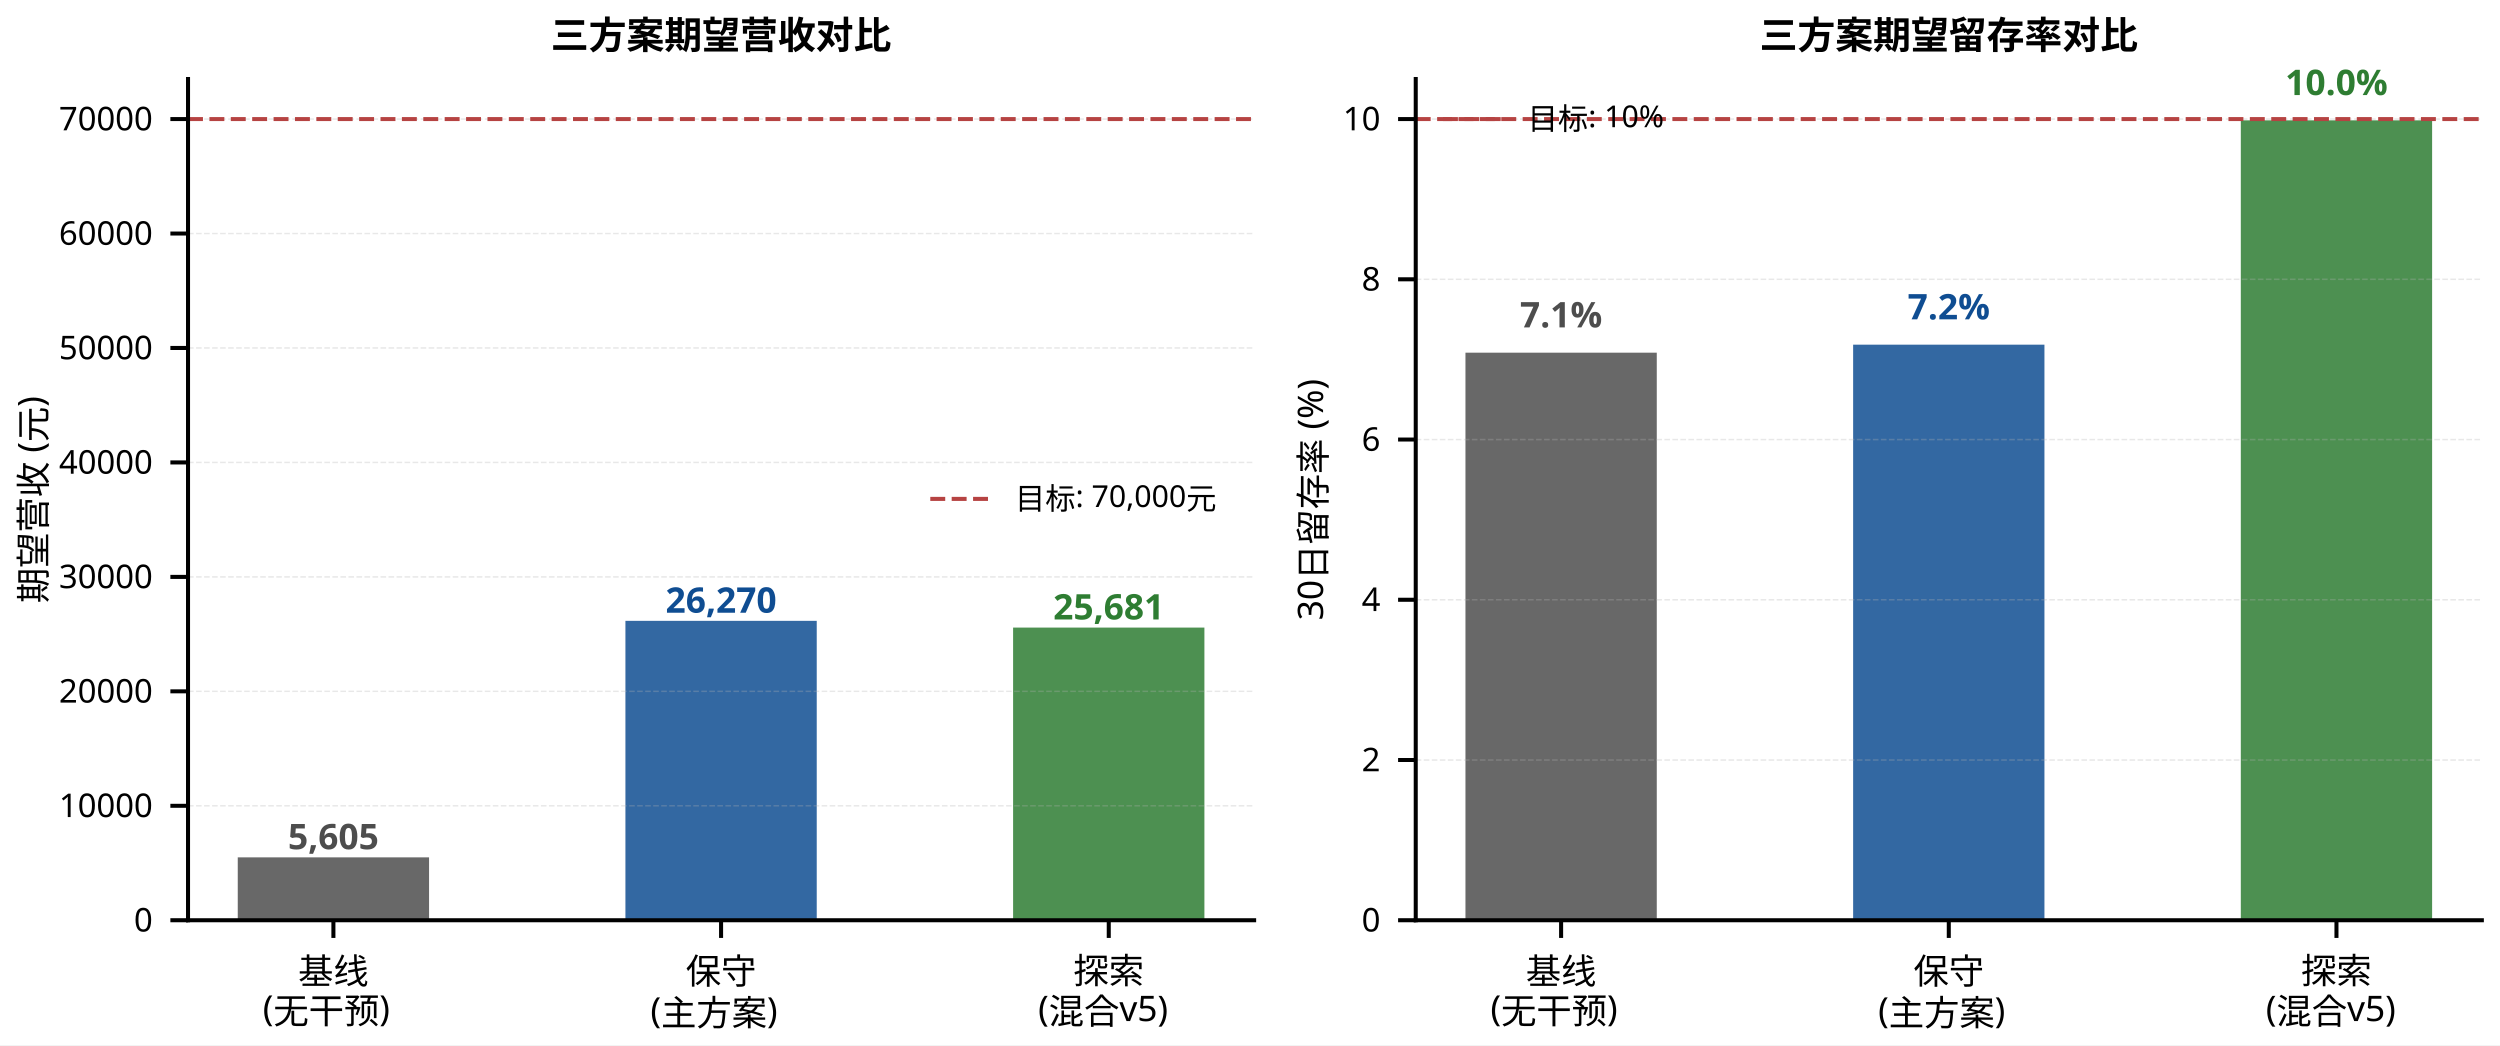
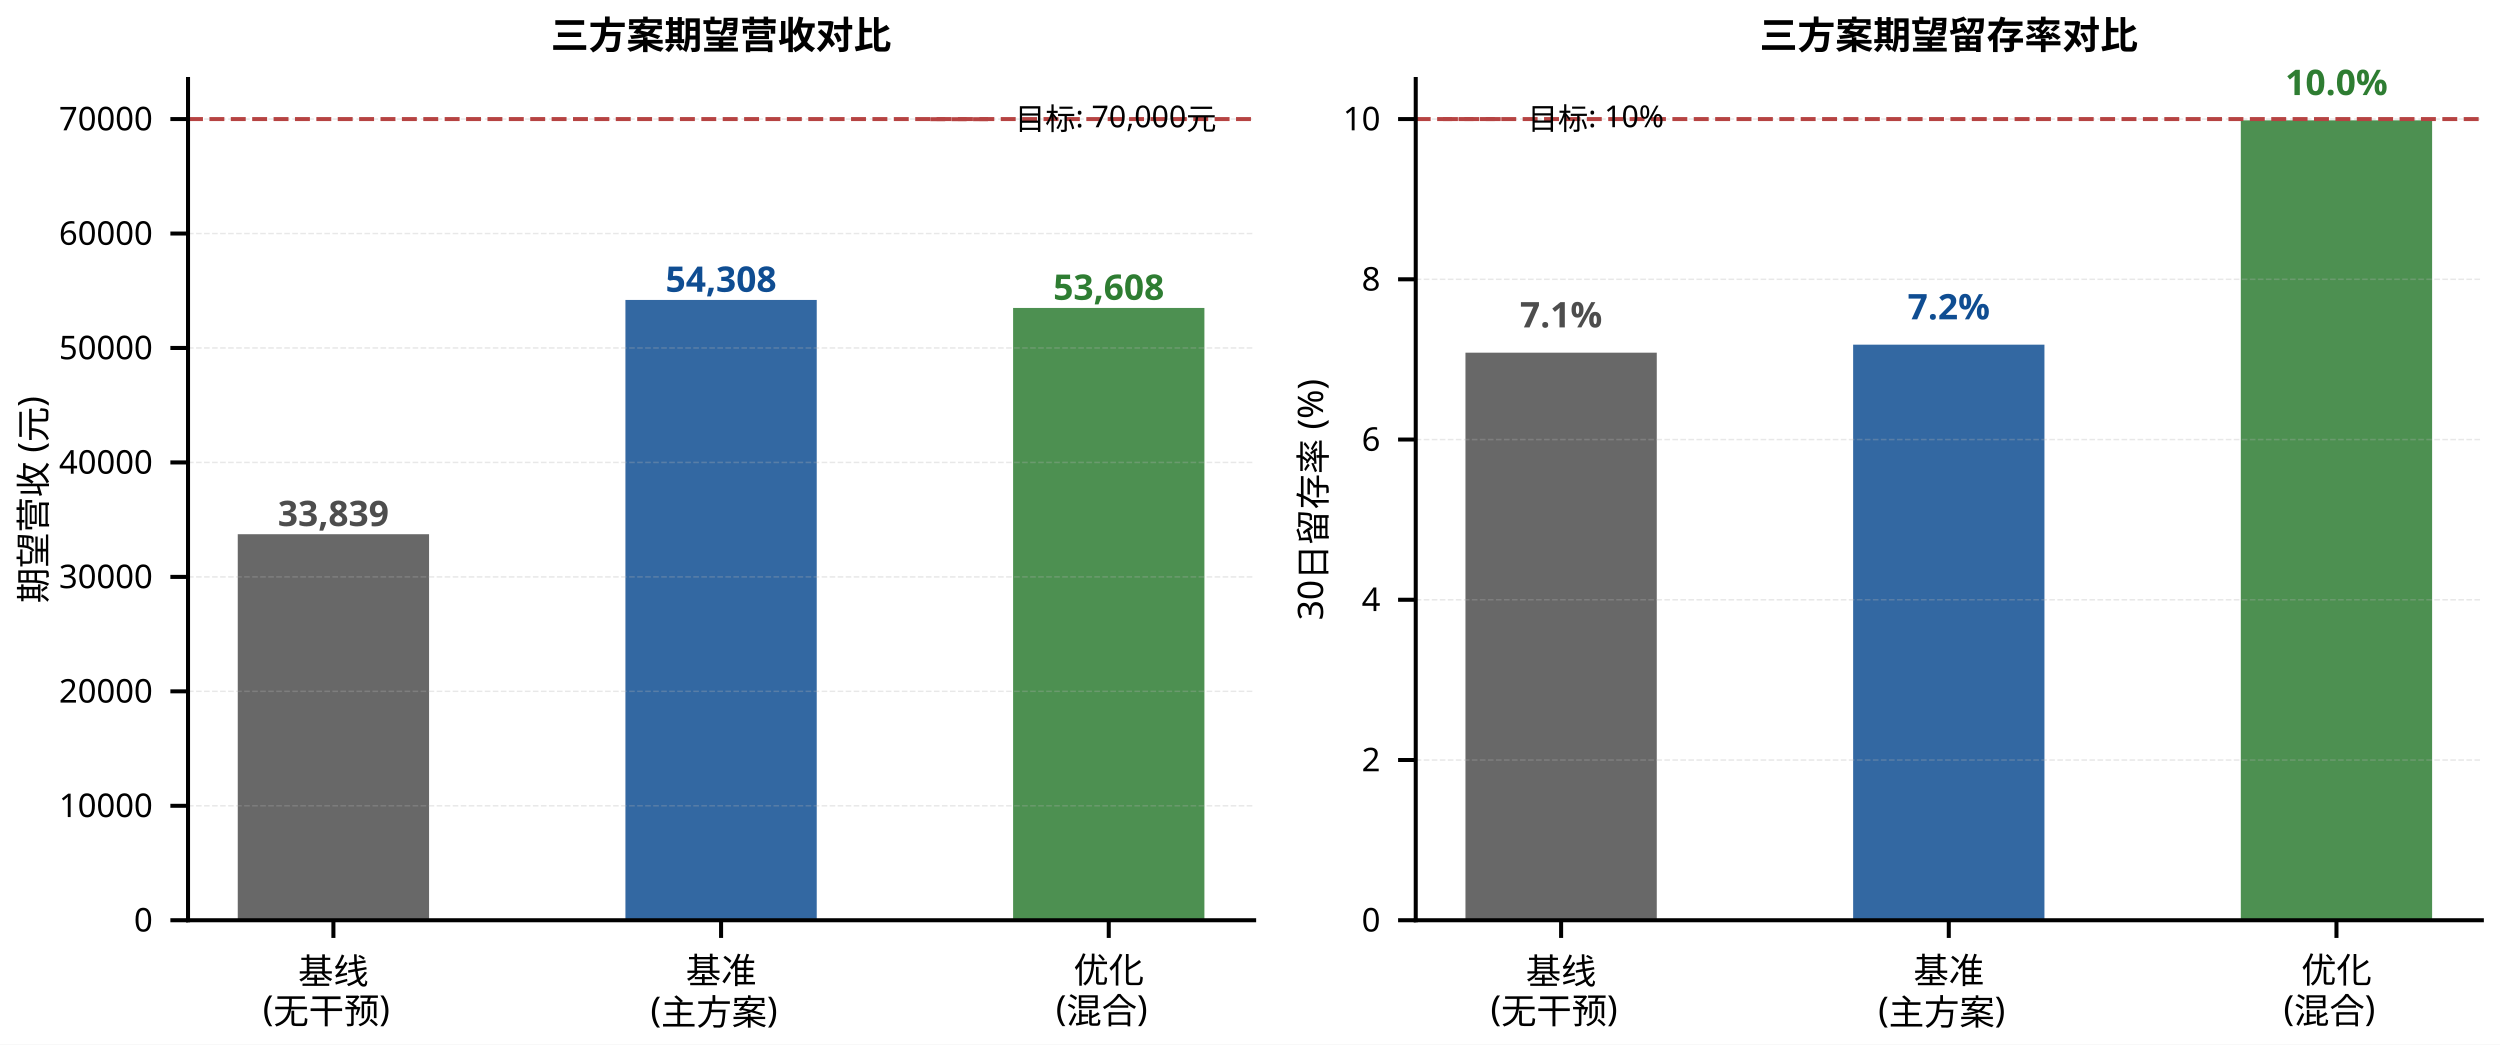
- <svg xmlns="http://www.w3.org/2000/svg" xmlns:xlink="http://www.w3.org/1999/xlink" width="495.615pt" height="207.21pt" viewBox="0 0 495.615 207.21" version="1.1">
+ <svg xmlns="http://www.w3.org/2000/svg" xmlns:xlink="http://www.w3.org/1999/xlink" width="495.615pt" height="207.073pt" viewBox="0 0 495.615 207.073" version="1.1">
  <defs>
    <style type="text/css">*{stroke-linejoin: round; stroke-linecap: butt}</style>
  </defs>
  <g id="figure_1">
    <g id="patch_1">
-       <path d="M 0 207.21  L 495.615 207.21  L 495.615 0  L 0 0  z " style="fill: #ffffff" />
+       <path d="M 0 207.073  L 495.615 207.073  L 495.615 0  L 0 0  z " style="fill: #ffffff" />
    </g>
    <g id="axes_1">
      <g id="patch_2">
        <path d="M 37.276 182.435  L 248.626 182.435  L 248.626 15.664  L 37.276 15.664  z " style="fill: #ffffff" />
      </g>
      <g id="patch_3">
-         <path d="M 46.883 182.435  L 85.31 182.435  L 85.31 169.717  L 46.883 169.717  z " clip-path="url(#p3e41512636)" style="fill: #4d4d4d; opacity: 0.85; stroke: #ffffff; stroke-width: 0.5; stroke-linejoin: miter" />
+         <path d="M 46.883 182.435  L 85.31 182.435  L 85.31 105.655  L 46.883 105.655  z " clip-path="url(#p357f8a3ee6)" style="fill: #4d4d4d; opacity: 0.85; stroke: #ffffff; stroke-width: 0.5; stroke-linejoin: miter" />
      </g>
      <g id="patch_4">
-         <path d="M 123.737 182.435  L 162.165 182.435  L 162.165 122.829  L 123.737 122.829  z " clip-path="url(#p3e41512636)" style="fill: #0f4d92; opacity: 0.85; stroke: #ffffff; stroke-width: 0.5; stroke-linejoin: miter" />
+         <path d="M 123.737 182.435  L 162.165 182.435  L 162.165 59.211  L 123.737 59.211  z " clip-path="url(#p357f8a3ee6)" style="fill: #0f4d92; opacity: 0.85; stroke: #ffffff; stroke-width: 0.5; stroke-linejoin: miter" />
      </g>
      <g id="patch_5">
-         <path d="M 200.592 182.435  L 239.02 182.435  L 239.02 124.165  L 200.592 124.165  z " clip-path="url(#p3e41512636)" style="fill: #2e7d32; opacity: 0.85; stroke: #ffffff; stroke-width: 0.5; stroke-linejoin: miter" />
+         <path d="M 200.592 182.435  L 239.02 182.435  L 239.02 60.799  L 200.592 60.799  z " clip-path="url(#p357f8a3ee6)" style="fill: #2e7d32; opacity: 0.85; stroke: #ffffff; stroke-width: 0.5; stroke-linejoin: miter" />
      </g>
      <g id="matplotlib.axis_1">
        <g id="xtick_1">
          <g id="line2d_1">
            <defs>
-               <path id="md93d6c3b82" d="M 0 0  L 0 3.5  " style="stroke: #000000; stroke-width: 0.8" />
+               <path id="mfb73972410" d="M 0 0  L 0 3.5  " style="stroke: #000000; stroke-width: 0.8" />
            </defs>
            <g>
-               <use xlink:href="#md93d6c3b82" x="66.096" y="182.435" style="stroke: #000000; stroke-width: 0.8" />
+               <use xlink:href="#mfb73972410" x="66.096" y="182.435" style="stroke: #000000; stroke-width: 0.8" />
            </g>
          </g>
          <g id="text_1">
            <text style="font-size: 7px; font-family: 'SimHei', 'Microsoft YaHei', sans-serif" transform="translate(59.09632 195.0678)">基线</text>
            <text style="font-size: 7px; font-family: 'SimHei', 'Microsoft YaHei', sans-serif" transform="translate(52.09632 202.3412)">(无干预)</text>
          </g>
        </g>
        <g id="xtick_2">
          <g id="line2d_2">
            <g>
-               <use xlink:href="#md93d6c3b82" x="142.951" y="182.435" style="stroke: #000000; stroke-width: 0.8" />
+               <use xlink:href="#mfb73972410" x="142.951" y="182.435" style="stroke: #000000; stroke-width: 0.8" />
            </g>
          </g>
          <g id="text_2">
-             <text style="font-size: 7px; font-family: 'SimHei', 'Microsoft YaHei', sans-serif" transform="translate(135.9511 195.0678)">保守</text>
-             <text style="font-size: 7px; font-family: 'SimHei', 'Microsoft YaHei', sans-serif" transform="translate(128.9511 202.735)">(主方案)</text>
+             <text style="font-size: 7px; font-family: 'SimHei', 'Microsoft YaHei', sans-serif" transform="translate(135.9511 194.931)">基准</text>
+             <text style="font-size: 7px; font-family: 'SimHei', 'Microsoft YaHei', sans-serif" transform="translate(128.9511 202.5982)">(主方案)</text>
          </g>
        </g>
        <g id="xtick_3">
          <g id="line2d_3">
            <g>
-               <use xlink:href="#md93d6c3b82" x="219.806" y="182.435" style="stroke: #000000; stroke-width: 0.8" />
+               <use xlink:href="#mfb73972410" x="219.806" y="182.435" style="stroke: #000000; stroke-width: 0.8" />
            </g>
          </g>
          <g id="text_3">
-             <text style="font-size: 7px; font-family: 'SimHei', 'Microsoft YaHei', sans-serif" transform="translate(212.8059 194.9584)">探索</text>
-             <text style="font-size: 7px; font-family: 'SimHei', 'Microsoft YaHei', sans-serif" transform="translate(205.8059 202.4287)">(混合v5)</text>
+             <text style="font-size: 7px; font-family: 'SimHei', 'Microsoft YaHei', sans-serif" transform="translate(212.8059 194.849)">优化</text>
+             <text style="font-size: 7px; font-family: 'SimHei', 'Microsoft YaHei', sans-serif" transform="translate(209.3059 202.3193)">(混合)</text>
          </g>
        </g>
      </g>
      <g id="matplotlib.axis_2">
        <g id="ytick_1">
          <g id="line2d_4">
-             <path d="M 37.276 182.435  L 248.626 182.435  " clip-path="url(#p3e41512636)" style="fill: none; stroke-dasharray: 1.11,0.48; stroke-dashoffset: 0; stroke: #b0b0b0; stroke-opacity: 0.3; stroke-width: 0.3" />
+             <path d="M 37.276 182.435  L 248.626 182.435  " clip-path="url(#p357f8a3ee6)" style="fill: none; stroke-dasharray: 1.11,0.48; stroke-dashoffset: 0; stroke: #b0b0b0; stroke-opacity: 0.3; stroke-width: 0.3" />
          </g>
          <g id="line2d_5">
            <defs>
-               <path id="m6d456802d8" d="M 0 0  L -3.5 0  " style="stroke: #000000; stroke-width: 0.8" />
+               <path id="ma2ec1da51a" d="M 0 0  L -3.5 0  " style="stroke: #000000; stroke-width: 0.8" />
            </defs>
            <g>
-               <use xlink:href="#m6d456802d8" x="37.276" y="182.435" style="stroke: #000000; stroke-width: 0.8" />
+               <use xlink:href="#ma2ec1da51a" x="37.276" y="182.435" style="stroke: #000000; stroke-width: 0.8" />
            </g>
          </g>
          <g id="text_4">
            <text style="font-size: 6.5px; font-family: 'SimHei', 'Microsoft YaHei', sans-serif; text-anchor: end" x="30.276" y="184.669" transform="rotate(-0 30.27578 184.6693)">0</text>
          </g>
        </g>
        <g id="ytick_2">
          <g id="line2d_6">
-             <path d="M 37.276 159.745  L 248.626 159.745  " clip-path="url(#p3e41512636)" style="fill: none; stroke-dasharray: 1.11,0.48; stroke-dashoffset: 0; stroke: #b0b0b0; stroke-opacity: 0.3; stroke-width: 0.3" />
+             <path d="M 37.276 159.745  L 248.626 159.745  " clip-path="url(#p357f8a3ee6)" style="fill: none; stroke-dasharray: 1.11,0.48; stroke-dashoffset: 0; stroke: #b0b0b0; stroke-opacity: 0.3; stroke-width: 0.3" />
          </g>
          <g id="line2d_7">
            <g>
-               <use xlink:href="#m6d456802d8" x="37.276" y="159.745" style="stroke: #000000; stroke-width: 0.8" />
+               <use xlink:href="#ma2ec1da51a" x="37.276" y="159.745" style="stroke: #000000; stroke-width: 0.8" />
            </g>
          </g>
          <g id="text_5">
            <text style="font-size: 6.5px; font-family: 'SimHei', 'Microsoft YaHei', sans-serif; text-anchor: end" x="30.276" y="161.979" transform="rotate(-0 30.27578 161.9795)">10000</text>
          </g>
        </g>
        <g id="ytick_3">
          <g id="line2d_8">
-             <path d="M 37.276 137.055  L 248.626 137.055  " clip-path="url(#p3e41512636)" style="fill: none; stroke-dasharray: 1.11,0.48; stroke-dashoffset: 0; stroke: #b0b0b0; stroke-opacity: 0.3; stroke-width: 0.3" />
+             <path d="M 37.276 137.055  L 248.626 137.055  " clip-path="url(#p357f8a3ee6)" style="fill: none; stroke-dasharray: 1.11,0.48; stroke-dashoffset: 0; stroke: #b0b0b0; stroke-opacity: 0.3; stroke-width: 0.3" />
          </g>
          <g id="line2d_9">
            <g>
-               <use xlink:href="#m6d456802d8" x="37.276" y="137.055" style="stroke: #000000; stroke-width: 0.8" />
+               <use xlink:href="#ma2ec1da51a" x="37.276" y="137.055" style="stroke: #000000; stroke-width: 0.8" />
            </g>
          </g>
          <g id="text_6">
            <text style="font-size: 6.5px; font-family: 'SimHei', 'Microsoft YaHei', sans-serif; text-anchor: end" x="30.276" y="139.29" transform="rotate(-0 30.27578 139.2896)">20000</text>
          </g>
        </g>
        <g id="ytick_4">
          <g id="line2d_10">
-             <path d="M 37.276 114.365  L 248.626 114.365  " clip-path="url(#p3e41512636)" style="fill: none; stroke-dasharray: 1.11,0.48; stroke-dashoffset: 0; stroke: #b0b0b0; stroke-opacity: 0.3; stroke-width: 0.3" />
+             <path d="M 37.276 114.365  L 248.626 114.365  " clip-path="url(#p357f8a3ee6)" style="fill: none; stroke-dasharray: 1.11,0.48; stroke-dashoffset: 0; stroke: #b0b0b0; stroke-opacity: 0.3; stroke-width: 0.3" />
          </g>
          <g id="line2d_11">
            <g>
-               <use xlink:href="#m6d456802d8" x="37.276" y="114.365" style="stroke: #000000; stroke-width: 0.8" />
+               <use xlink:href="#ma2ec1da51a" x="37.276" y="114.365" style="stroke: #000000; stroke-width: 0.8" />
            </g>
          </g>
          <g id="text_7">
            <text style="font-size: 6.5px; font-family: 'SimHei', 'Microsoft YaHei', sans-serif; text-anchor: end" x="30.276" y="116.6" transform="rotate(-0 30.27578 116.5997)">30000</text>
          </g>
        </g>
        <g id="ytick_5">
          <g id="line2d_12">
-             <path d="M 37.276 91.675  L 248.626 91.675  " clip-path="url(#p3e41512636)" style="fill: none; stroke-dasharray: 1.11,0.48; stroke-dashoffset: 0; stroke: #b0b0b0; stroke-opacity: 0.3; stroke-width: 0.3" />
+             <path d="M 37.276 91.675  L 248.626 91.675  " clip-path="url(#p357f8a3ee6)" style="fill: none; stroke-dasharray: 1.11,0.48; stroke-dashoffset: 0; stroke: #b0b0b0; stroke-opacity: 0.3; stroke-width: 0.3" />
          </g>
          <g id="line2d_13">
            <g>
-               <use xlink:href="#m6d456802d8" x="37.276" y="91.675" style="stroke: #000000; stroke-width: 0.8" />
+               <use xlink:href="#ma2ec1da51a" x="37.276" y="91.675" style="stroke: #000000; stroke-width: 0.8" />
            </g>
          </g>
          <g id="text_8">
            <text style="font-size: 6.5px; font-family: 'SimHei', 'Microsoft YaHei', sans-serif; text-anchor: end" x="30.276" y="93.91" transform="rotate(-0 30.27578 93.90987)">40000</text>
          </g>
        </g>
        <g id="ytick_6">
          <g id="line2d_14">
-             <path d="M 37.276 68.986  L 248.626 68.986  " clip-path="url(#p3e41512636)" style="fill: none; stroke-dasharray: 1.11,0.48; stroke-dashoffset: 0; stroke: #b0b0b0; stroke-opacity: 0.3; stroke-width: 0.3" />
+             <path d="M 37.276 68.986  L 248.626 68.986  " clip-path="url(#p357f8a3ee6)" style="fill: none; stroke-dasharray: 1.11,0.48; stroke-dashoffset: 0; stroke: #b0b0b0; stroke-opacity: 0.3; stroke-width: 0.3" />
          </g>
          <g id="line2d_15">
            <g>
-               <use xlink:href="#m6d456802d8" x="37.276" y="68.986" style="stroke: #000000; stroke-width: 0.8" />
+               <use xlink:href="#ma2ec1da51a" x="37.276" y="68.986" style="stroke: #000000; stroke-width: 0.8" />
            </g>
          </g>
          <g id="text_9">
            <text style="font-size: 6.5px; font-family: 'SimHei', 'Microsoft YaHei', sans-serif; text-anchor: end" x="30.276" y="71.22" transform="rotate(-0 30.27578 71.22001)">50000</text>
          </g>
        </g>
        <g id="ytick_7">
          <g id="line2d_16">
-             <path d="M 37.276 46.296  L 248.626 46.296  " clip-path="url(#p3e41512636)" style="fill: none; stroke-dasharray: 1.11,0.48; stroke-dashoffset: 0; stroke: #b0b0b0; stroke-opacity: 0.3; stroke-width: 0.3" />
+             <path d="M 37.276 46.296  L 248.626 46.296  " clip-path="url(#p357f8a3ee6)" style="fill: none; stroke-dasharray: 1.11,0.48; stroke-dashoffset: 0; stroke: #b0b0b0; stroke-opacity: 0.3; stroke-width: 0.3" />
          </g>
          <g id="line2d_17">
            <g>
-               <use xlink:href="#m6d456802d8" x="37.276" y="46.296" style="stroke: #000000; stroke-width: 0.8" />
+               <use xlink:href="#ma2ec1da51a" x="37.276" y="46.296" style="stroke: #000000; stroke-width: 0.8" />
            </g>
          </g>
          <g id="text_10">
            <text style="font-size: 6.5px; font-family: 'SimHei', 'Microsoft YaHei', sans-serif; text-anchor: end" x="30.276" y="48.53" transform="rotate(-0 30.27578 48.53014)">60000</text>
          </g>
        </g>
        <g id="ytick_8">
          <g id="line2d_18">
-             <path d="M 37.276 23.606  L 248.626 23.606  " clip-path="url(#p3e41512636)" style="fill: none; stroke-dasharray: 1.11,0.48; stroke-dashoffset: 0; stroke: #b0b0b0; stroke-opacity: 0.3; stroke-width: 0.3" />
+             <path d="M 37.276 23.606  L 248.626 23.606  " clip-path="url(#p357f8a3ee6)" style="fill: none; stroke-dasharray: 1.11,0.48; stroke-dashoffset: 0; stroke: #b0b0b0; stroke-opacity: 0.3; stroke-width: 0.3" />
          </g>
          <g id="line2d_19">
            <g>
-               <use xlink:href="#m6d456802d8" x="37.276" y="23.606" style="stroke: #000000; stroke-width: 0.8" />
+               <use xlink:href="#ma2ec1da51a" x="37.276" y="23.606" style="stroke: #000000; stroke-width: 0.8" />
            </g>
          </g>
          <g id="text_11">
            <text style="font-size: 6.5px; font-family: 'SimHei', 'Microsoft YaHei', sans-serif; text-anchor: end" x="30.276" y="25.84" transform="rotate(-0 30.27578 25.84028)">70000</text>
          </g>
        </g>
        <g id="text_12">
          <text style="font-size: 7px; font-family: 'SimHei', 'Microsoft YaHei', sans-serif; text-anchor: middle" x="9.151" y="99.05" transform="rotate(-90 9.150781 99.0497)">期望营收 (元)</text>
        </g>
      </g>
      <g id="line2d_20">
-         <path d="M 37.276 23.606  L 248.626 23.606  " clip-path="url(#p3e41512636)" style="fill: none; stroke-dasharray: 2.96,1.28; stroke-dashoffset: 0; stroke: #b64342; stroke-width: 0.8" />
+         <path d="M 37.276 23.606  L 248.626 23.606  " clip-path="url(#p357f8a3ee6)" style="fill: none; stroke-dasharray: 2.96,1.28; stroke-dashoffset: 0; stroke: #b64342; stroke-width: 0.8" />
      </g>
      <g id="patch_6">
        <path d="M 37.276 182.435  L 37.276 15.664  " style="fill: none; stroke: #000000; stroke-width: 0.8; stroke-linejoin: miter; stroke-linecap: square" />
      </g>
      <g id="patch_7">
        <path d="M 37.276 182.435  L 248.626 182.435  " style="fill: none; stroke: #000000; stroke-width: 0.8; stroke-linejoin: miter; stroke-linecap: square" />
      </g>
      <g id="text_13">
-         <text style="font-weight: 700; font-size: 7px; font-family: 'SimHei', 'Microsoft YaHei', sans-serif; text-anchor: middle; fill: #4d4d4d" x="66.096" y="168.356" transform="rotate(-0 66.09632 168.3559)">5,605</text>
+         <text style="font-weight: 700; font-size: 7px; font-family: 'SimHei', 'Microsoft YaHei', sans-serif; text-anchor: middle; fill: #4d4d4d" x="66.096" y="104.293" transform="rotate(-0 66.09632 104.2933)">33,839</text>
      </g>
      <g id="text_14">
-         <text style="font-weight: 700; font-size: 7px; font-family: 'SimHei', 'Microsoft YaHei', sans-serif; text-anchor: middle; fill: #0f4d92" x="142.951" y="121.467" transform="rotate(-0 142.9511 121.4673)">26,270</text>
+         <text style="font-weight: 700; font-size: 7px; font-family: 'SimHei', 'Microsoft YaHei', sans-serif; text-anchor: middle; fill: #0f4d92" x="142.951" y="57.849" transform="rotate(-0 142.9511 57.84945)">54,308</text>
      </g>
      <g id="text_15">
-         <text style="font-weight: 700; font-size: 7px; font-family: 'SimHei', 'Microsoft YaHei', sans-serif; text-anchor: middle; fill: #2e7d32" x="219.806" y="122.804" transform="rotate(-0 219.8059 122.8037)">25,681</text>
+         <text style="font-weight: 700; font-size: 7px; font-family: 'SimHei', 'Microsoft YaHei', sans-serif; text-anchor: middle; fill: #2e7d32" x="219.806" y="59.438" transform="rotate(-0 219.8059 59.43774)">53,608</text>
      </g>
      <g id="text_16">
        <text style="font-weight: 700; font-size: 7.5px; font-family: 'SimHei', 'Microsoft YaHei', sans-serif; text-anchor: middle" x="142.951" y="9.664" transform="rotate(-0 142.9511 9.664453)">三方案期望营收对比</text>
      </g>
      <g id="legend_1">
        <g id="line2d_21">
-           <path d="M 184.426 98.907  L 190.426 98.907  L 196.426 98.907  " style="fill: none; stroke-dasharray: 2.96,1.28; stroke-dashoffset: 0; stroke: #b64342; stroke-width: 0.8" />
+           <path d="M 184.426 23.629  L 190.426 23.629  L 196.426 23.629  " style="fill: none; stroke-dasharray: 2.96,1.28; stroke-dashoffset: 0; stroke: #b64342; stroke-width: 0.8" />
        </g>
        <g id="text_17">
-           <text style="font-size: 6px; font-family: 'SimHei', 'Microsoft YaHei', sans-serif; text-anchor: start" x="201.226" y="101.007" transform="rotate(-0 201.2264 101.0067)">目标: 70,000元</text>
+           <text style="font-size: 6px; font-family: 'SimHei', 'Microsoft YaHei', sans-serif; text-anchor: start" x="201.226" y="25.729" transform="rotate(-0 201.2264 25.72852)">目标: 70,000元</text>
        </g>
      </g>
    </g>
    <g id="axes_2">
      <g id="patch_8">
        <path d="M 280.664 182.435  L 492.015 182.435  L 492.015 15.664  L 280.664 15.664  z " style="fill: #ffffff" />
      </g>
      <g id="patch_9">
-         <path d="M 290.271 182.435  L 328.698 182.435  L 328.698 69.666  L 290.271 69.666  z " clip-path="url(#pdc0deb2d30)" style="fill: #4d4d4d; opacity: 0.85; stroke: #ffffff; stroke-width: 0.5; stroke-linejoin: miter" />
+         <path d="M 290.271 182.435  L 328.698 182.435  L 328.698 69.666  L 290.271 69.666  z " clip-path="url(#p3f7bfc7dfb)" style="fill: #4d4d4d; opacity: 0.85; stroke: #ffffff; stroke-width: 0.5; stroke-linejoin: miter" />
      </g>
      <g id="patch_10">
-         <path d="M 367.126 182.435  L 405.553 182.435  L 405.553 68.078  L 367.126 68.078  z " clip-path="url(#pdc0deb2d30)" style="fill: #0f4d92; opacity: 0.85; stroke: #ffffff; stroke-width: 0.5; stroke-linejoin: miter" />
+         <path d="M 367.126 182.435  L 405.553 182.435  L 405.553 68.078  L 367.126 68.078  z " clip-path="url(#p3f7bfc7dfb)" style="fill: #0f4d92; opacity: 0.85; stroke: #ffffff; stroke-width: 0.5; stroke-linejoin: miter" />
      </g>
      <g id="patch_11">
-         <path d="M 443.98 182.435  L 482.408 182.435  L 482.408 23.606  L 443.98 23.606  z " clip-path="url(#pdc0deb2d30)" style="fill: #2e7d32; opacity: 0.85; stroke: #ffffff; stroke-width: 0.5; stroke-linejoin: miter" />
+         <path d="M 443.98 182.435  L 482.408 182.435  L 482.408 23.606  L 443.98 23.606  z " clip-path="url(#p3f7bfc7dfb)" style="fill: #2e7d32; opacity: 0.85; stroke: #ffffff; stroke-width: 0.5; stroke-linejoin: miter" />
      </g>
      <g id="matplotlib.axis_3">
        <g id="xtick_4">
          <g id="line2d_22">
            <g>
-               <use xlink:href="#md93d6c3b82" x="309.484" y="182.435" style="stroke: #000000; stroke-width: 0.8" />
+               <use xlink:href="#mfb73972410" x="309.484" y="182.435" style="stroke: #000000; stroke-width: 0.8" />
            </g>
          </g>
          <g id="text_18">
            <text style="font-size: 7px; font-family: 'SimHei', 'Microsoft YaHei', sans-serif" transform="translate(302.4844 195.0678)">基线</text>
            <text style="font-size: 7px; font-family: 'SimHei', 'Microsoft YaHei', sans-serif" transform="translate(295.4844 202.3412)">(无干预)</text>
          </g>
        </g>
        <g id="xtick_5">
          <g id="line2d_23">
            <g>
-               <use xlink:href="#md93d6c3b82" x="386.339" y="182.435" style="stroke: #000000; stroke-width: 0.8" />
+               <use xlink:href="#mfb73972410" x="386.339" y="182.435" style="stroke: #000000; stroke-width: 0.8" />
            </g>
          </g>
          <g id="text_19">
-             <text style="font-size: 7px; font-family: 'SimHei', 'Microsoft YaHei', sans-serif" transform="translate(379.3392 195.0678)">保守</text>
-             <text style="font-size: 7px; font-family: 'SimHei', 'Microsoft YaHei', sans-serif" transform="translate(372.3392 202.735)">(主方案)</text>
+             <text style="font-size: 7px; font-family: 'SimHei', 'Microsoft YaHei', sans-serif" transform="translate(379.3392 194.931)">基准</text>
+             <text style="font-size: 7px; font-family: 'SimHei', 'Microsoft YaHei', sans-serif" transform="translate(372.3392 202.5982)">(主方案)</text>
          </g>
        </g>
        <g id="xtick_6">
          <g id="line2d_24">
            <g>
-               <use xlink:href="#md93d6c3b82" x="463.194" y="182.435" style="stroke: #000000; stroke-width: 0.8" />
+               <use xlink:href="#mfb73972410" x="463.194" y="182.435" style="stroke: #000000; stroke-width: 0.8" />
            </g>
          </g>
          <g id="text_20">
-             <text style="font-size: 7px; font-family: 'SimHei', 'Microsoft YaHei', sans-serif" transform="translate(456.194 194.9584)">探索</text>
-             <text style="font-size: 7px; font-family: 'SimHei', 'Microsoft YaHei', sans-serif" transform="translate(449.194 202.4287)">(混合v5)</text>
+             <text style="font-size: 7px; font-family: 'SimHei', 'Microsoft YaHei', sans-serif" transform="translate(456.194 194.849)">优化</text>
+             <text style="font-size: 7px; font-family: 'SimHei', 'Microsoft YaHei', sans-serif" transform="translate(452.694 202.3193)">(混合)</text>
          </g>
        </g>
      </g>
      <g id="matplotlib.axis_4">
        <g id="ytick_9">
          <g id="line2d_25">
-             <path d="M 280.664 182.435  L 492.015 182.435  " clip-path="url(#pdc0deb2d30)" style="fill: none; stroke-dasharray: 1.11,0.48; stroke-dashoffset: 0; stroke: #b0b0b0; stroke-opacity: 0.3; stroke-width: 0.3" />
+             <path d="M 280.664 182.435  L 492.015 182.435  " clip-path="url(#p3f7bfc7dfb)" style="fill: none; stroke-dasharray: 1.11,0.48; stroke-dashoffset: 0; stroke: #b0b0b0; stroke-opacity: 0.3; stroke-width: 0.3" />
          </g>
          <g id="line2d_26">
            <g>
-               <use xlink:href="#m6d456802d8" x="280.664" y="182.435" style="stroke: #000000; stroke-width: 0.8" />
+               <use xlink:href="#ma2ec1da51a" x="280.664" y="182.435" style="stroke: #000000; stroke-width: 0.8" />
            </g>
          </g>
          <g id="text_21">
            <text style="font-size: 6.5px; font-family: 'SimHei', 'Microsoft YaHei', sans-serif; text-anchor: end" x="273.664" y="184.669" transform="rotate(-0 273.6639 184.6693)">0</text>
          </g>
        </g>
        <g id="ytick_10">
          <g id="line2d_27">
-             <path d="M 280.664 150.669  L 492.015 150.669  " clip-path="url(#pdc0deb2d30)" style="fill: none; stroke-dasharray: 1.11,0.48; stroke-dashoffset: 0; stroke: #b0b0b0; stroke-opacity: 0.3; stroke-width: 0.3" />
+             <path d="M 280.664 150.669  L 492.015 150.669  " clip-path="url(#p3f7bfc7dfb)" style="fill: none; stroke-dasharray: 1.11,0.48; stroke-dashoffset: 0; stroke: #b0b0b0; stroke-opacity: 0.3; stroke-width: 0.3" />
          </g>
          <g id="line2d_28">
            <g>
-               <use xlink:href="#m6d456802d8" x="280.664" y="150.669" style="stroke: #000000; stroke-width: 0.8" />
+               <use xlink:href="#ma2ec1da51a" x="280.664" y="150.669" style="stroke: #000000; stroke-width: 0.8" />
            </g>
          </g>
          <g id="text_22">
            <text style="font-size: 6.5px; font-family: 'SimHei', 'Microsoft YaHei', sans-serif; text-anchor: end" x="273.664" y="152.904" transform="rotate(-0 273.6639 152.9035)">2</text>
          </g>
        </g>
        <g id="ytick_11">
          <g id="line2d_29">
-             <path d="M 280.664 118.903  L 492.015 118.903  " clip-path="url(#pdc0deb2d30)" style="fill: none; stroke-dasharray: 1.11,0.48; stroke-dashoffset: 0; stroke: #b0b0b0; stroke-opacity: 0.3; stroke-width: 0.3" />
+             <path d="M 280.664 118.903  L 492.015 118.903  " clip-path="url(#p3f7bfc7dfb)" style="fill: none; stroke-dasharray: 1.11,0.48; stroke-dashoffset: 0; stroke: #b0b0b0; stroke-opacity: 0.3; stroke-width: 0.3" />
          </g>
          <g id="line2d_30">
            <g>
-               <use xlink:href="#m6d456802d8" x="280.664" y="118.903" style="stroke: #000000; stroke-width: 0.8" />
+               <use xlink:href="#ma2ec1da51a" x="280.664" y="118.903" style="stroke: #000000; stroke-width: 0.8" />
            </g>
          </g>
          <g id="text_23">
            <text style="font-size: 6.5px; font-family: 'SimHei', 'Microsoft YaHei', sans-serif; text-anchor: end" x="273.664" y="121.138" transform="rotate(-0 273.6639 121.1377)">4</text>
          </g>
        </g>
        <g id="ytick_12">
          <g id="line2d_31">
-             <path d="M 280.664 87.138  L 492.015 87.138  " clip-path="url(#pdc0deb2d30)" style="fill: none; stroke-dasharray: 1.11,0.48; stroke-dashoffset: 0; stroke: #b0b0b0; stroke-opacity: 0.3; stroke-width: 0.3" />
+             <path d="M 280.664 87.138  L 492.015 87.138  " clip-path="url(#p3f7bfc7dfb)" style="fill: none; stroke-dasharray: 1.11,0.48; stroke-dashoffset: 0; stroke: #b0b0b0; stroke-opacity: 0.3; stroke-width: 0.3" />
          </g>
          <g id="line2d_32">
            <g>
-               <use xlink:href="#m6d456802d8" x="280.664" y="87.138" style="stroke: #000000; stroke-width: 0.8" />
+               <use xlink:href="#ma2ec1da51a" x="280.664" y="87.138" style="stroke: #000000; stroke-width: 0.8" />
            </g>
          </g>
          <g id="text_24">
            <text style="font-size: 6.5px; font-family: 'SimHei', 'Microsoft YaHei', sans-serif; text-anchor: end" x="273.664" y="89.372" transform="rotate(-0 273.6639 89.3719)">6</text>
          </g>
        </g>
        <g id="ytick_13">
          <g id="line2d_33">
-             <path d="M 280.664 55.372  L 492.015 55.372  " clip-path="url(#pdc0deb2d30)" style="fill: none; stroke-dasharray: 1.11,0.48; stroke-dashoffset: 0; stroke: #b0b0b0; stroke-opacity: 0.3; stroke-width: 0.3" />
+             <path d="M 280.664 55.372  L 492.015 55.372  " clip-path="url(#p3f7bfc7dfb)" style="fill: none; stroke-dasharray: 1.11,0.48; stroke-dashoffset: 0; stroke: #b0b0b0; stroke-opacity: 0.3; stroke-width: 0.3" />
          </g>
          <g id="line2d_34">
            <g>
-               <use xlink:href="#m6d456802d8" x="280.664" y="55.372" style="stroke: #000000; stroke-width: 0.8" />
+               <use xlink:href="#ma2ec1da51a" x="280.664" y="55.372" style="stroke: #000000; stroke-width: 0.8" />
            </g>
          </g>
          <g id="text_25">
            <text style="font-size: 6.5px; font-family: 'SimHei', 'Microsoft YaHei', sans-serif; text-anchor: end" x="273.664" y="57.606" transform="rotate(-0 273.6639 57.60609)">8</text>
          </g>
        </g>
        <g id="ytick_14">
          <g id="line2d_35">
-             <path d="M 280.664 23.606  L 492.015 23.606  " clip-path="url(#pdc0deb2d30)" style="fill: none; stroke-dasharray: 1.11,0.48; stroke-dashoffset: 0; stroke: #b0b0b0; stroke-opacity: 0.3; stroke-width: 0.3" />
+             <path d="M 280.664 23.606  L 492.015 23.606  " clip-path="url(#p3f7bfc7dfb)" style="fill: none; stroke-dasharray: 1.11,0.48; stroke-dashoffset: 0; stroke: #b0b0b0; stroke-opacity: 0.3; stroke-width: 0.3" />
          </g>
          <g id="line2d_36">
            <g>
-               <use xlink:href="#m6d456802d8" x="280.664" y="23.606" style="stroke: #000000; stroke-width: 0.8" />
+               <use xlink:href="#ma2ec1da51a" x="280.664" y="23.606" style="stroke: #000000; stroke-width: 0.8" />
            </g>
          </g>
          <g id="text_26">
            <text style="font-size: 6.5px; font-family: 'SimHei', 'Microsoft YaHei', sans-serif; text-anchor: end" x="273.664" y="25.84" transform="rotate(-0 273.6639 25.84028)">10</text>
          </g>
        </g>
        <g id="text_27">
          <text style="font-size: 7px; font-family: 'SimHei', 'Microsoft YaHei', sans-serif; text-anchor: middle" x="262.289" y="99.05" transform="rotate(-90 262.2889 99.0497)">30日留存率 (%)</text>
        </g>
      </g>
      <g id="line2d_37">
-         <path d="M 280.664 23.606  L 492.015 23.606  " clip-path="url(#pdc0deb2d30)" style="fill: none; stroke-dasharray: 2.96,1.28; stroke-dashoffset: 0; stroke: #b64342; stroke-width: 0.8" />
+         <path d="M 280.664 23.606  L 492.015 23.606  " clip-path="url(#p3f7bfc7dfb)" style="fill: none; stroke-dasharray: 2.96,1.28; stroke-dashoffset: 0; stroke: #b64342; stroke-width: 0.8" />
      </g>
      <g id="patch_12">
        <path d="M 280.664 182.435  L 280.664 15.664  " style="fill: none; stroke: #000000; stroke-width: 0.8; stroke-linejoin: miter; stroke-linecap: square" />
      </g>
      <g id="patch_13">
        <path d="M 280.664 182.435  L 492.015 182.435  " style="fill: none; stroke: #000000; stroke-width: 0.8; stroke-linejoin: miter; stroke-linecap: square" />
      </g>
      <g id="text_28">
        <text style="font-weight: 700; font-size: 7px; font-family: 'SimHei', 'Microsoft YaHei', sans-serif; text-anchor: middle; fill: #4d4d4d" x="309.484" y="64.901" transform="rotate(-0 309.4844 64.90146)">7.1%</text>
      </g>
      <g id="text_29">
        <text style="font-weight: 700; font-size: 7px; font-family: 'SimHei', 'Microsoft YaHei', sans-serif; text-anchor: middle; fill: #0f4d92" x="386.339" y="63.313" transform="rotate(-0 386.3392 63.31317)">7.2%</text>
      </g>
      <g id="text_30">
        <text style="font-weight: 700; font-size: 7px; font-family: 'SimHei', 'Microsoft YaHei', sans-serif; text-anchor: middle; fill: #2e7d32" x="463.194" y="18.841" transform="rotate(-0 463.194 18.84103)">10.0%</text>
      </g>
      <g id="text_31">
        <text style="font-weight: 700; font-size: 7.5px; font-family: 'SimHei', 'Microsoft YaHei', sans-serif; text-anchor: middle" x="386.339" y="9.664" transform="rotate(-0 386.3392 9.664453)">三方案期望留存率对比</text>
      </g>
      <g id="legend_2">
        <g id="line2d_38">
          <path d="M 286.064 23.605  L 292.064 23.605  L 298.064 23.605  " style="fill: none; stroke-dasharray: 2.96,1.28; stroke-dashoffset: 0; stroke: #b64342; stroke-width: 0.8" />
        </g>
        <g id="text_32">
          <text style="font-size: 6px; font-family: 'SimHei', 'Microsoft YaHei', sans-serif; text-anchor: start" x="302.864" y="25.705" transform="rotate(-0 302.8639 25.70508)">目标: 10%</text>
        </g>
      </g>
    </g>
  </g>
  <defs>
-     <clipPath id="p3e41512636">
+     <clipPath id="p357f8a3ee6">
      <rect x="37.276" y="15.664" width="211.351" height="166.77" />
    </clipPath>
-     <clipPath id="pdc0deb2d30">
+     <clipPath id="p3f7bfc7dfb">
      <rect x="280.664" y="15.664" width="211.351" height="166.77" />
    </clipPath>
  </defs>
</svg>
